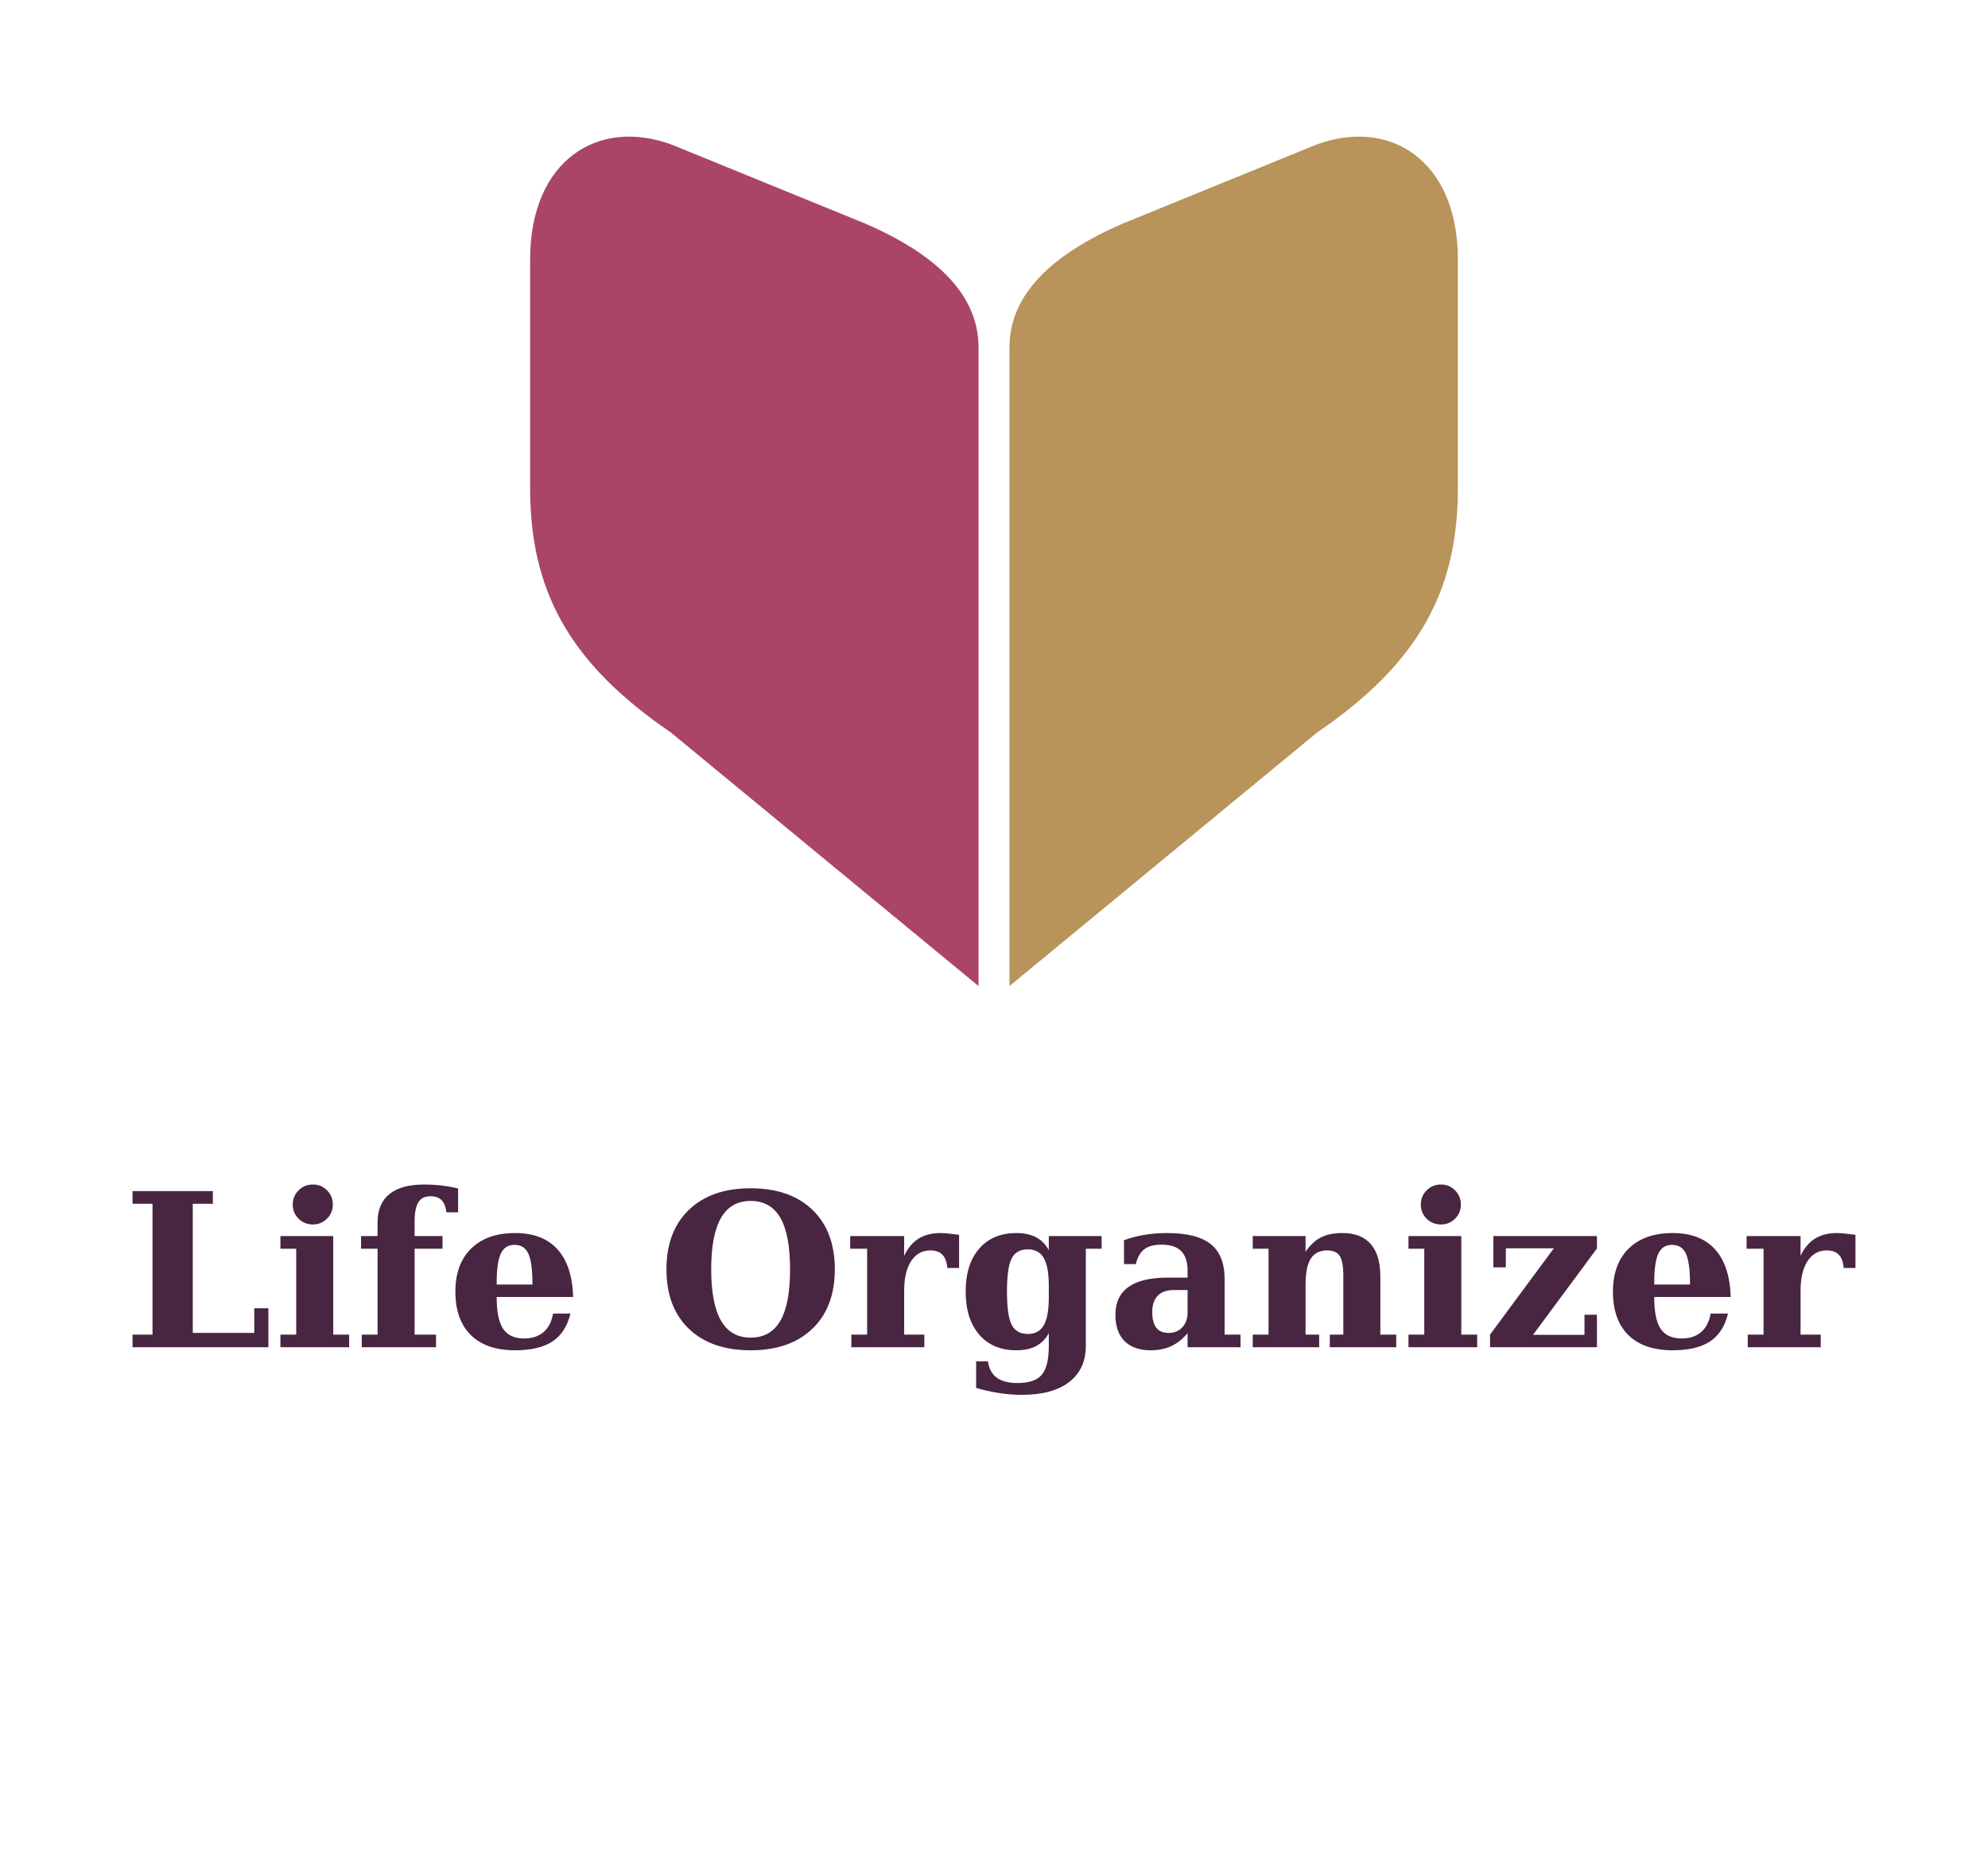
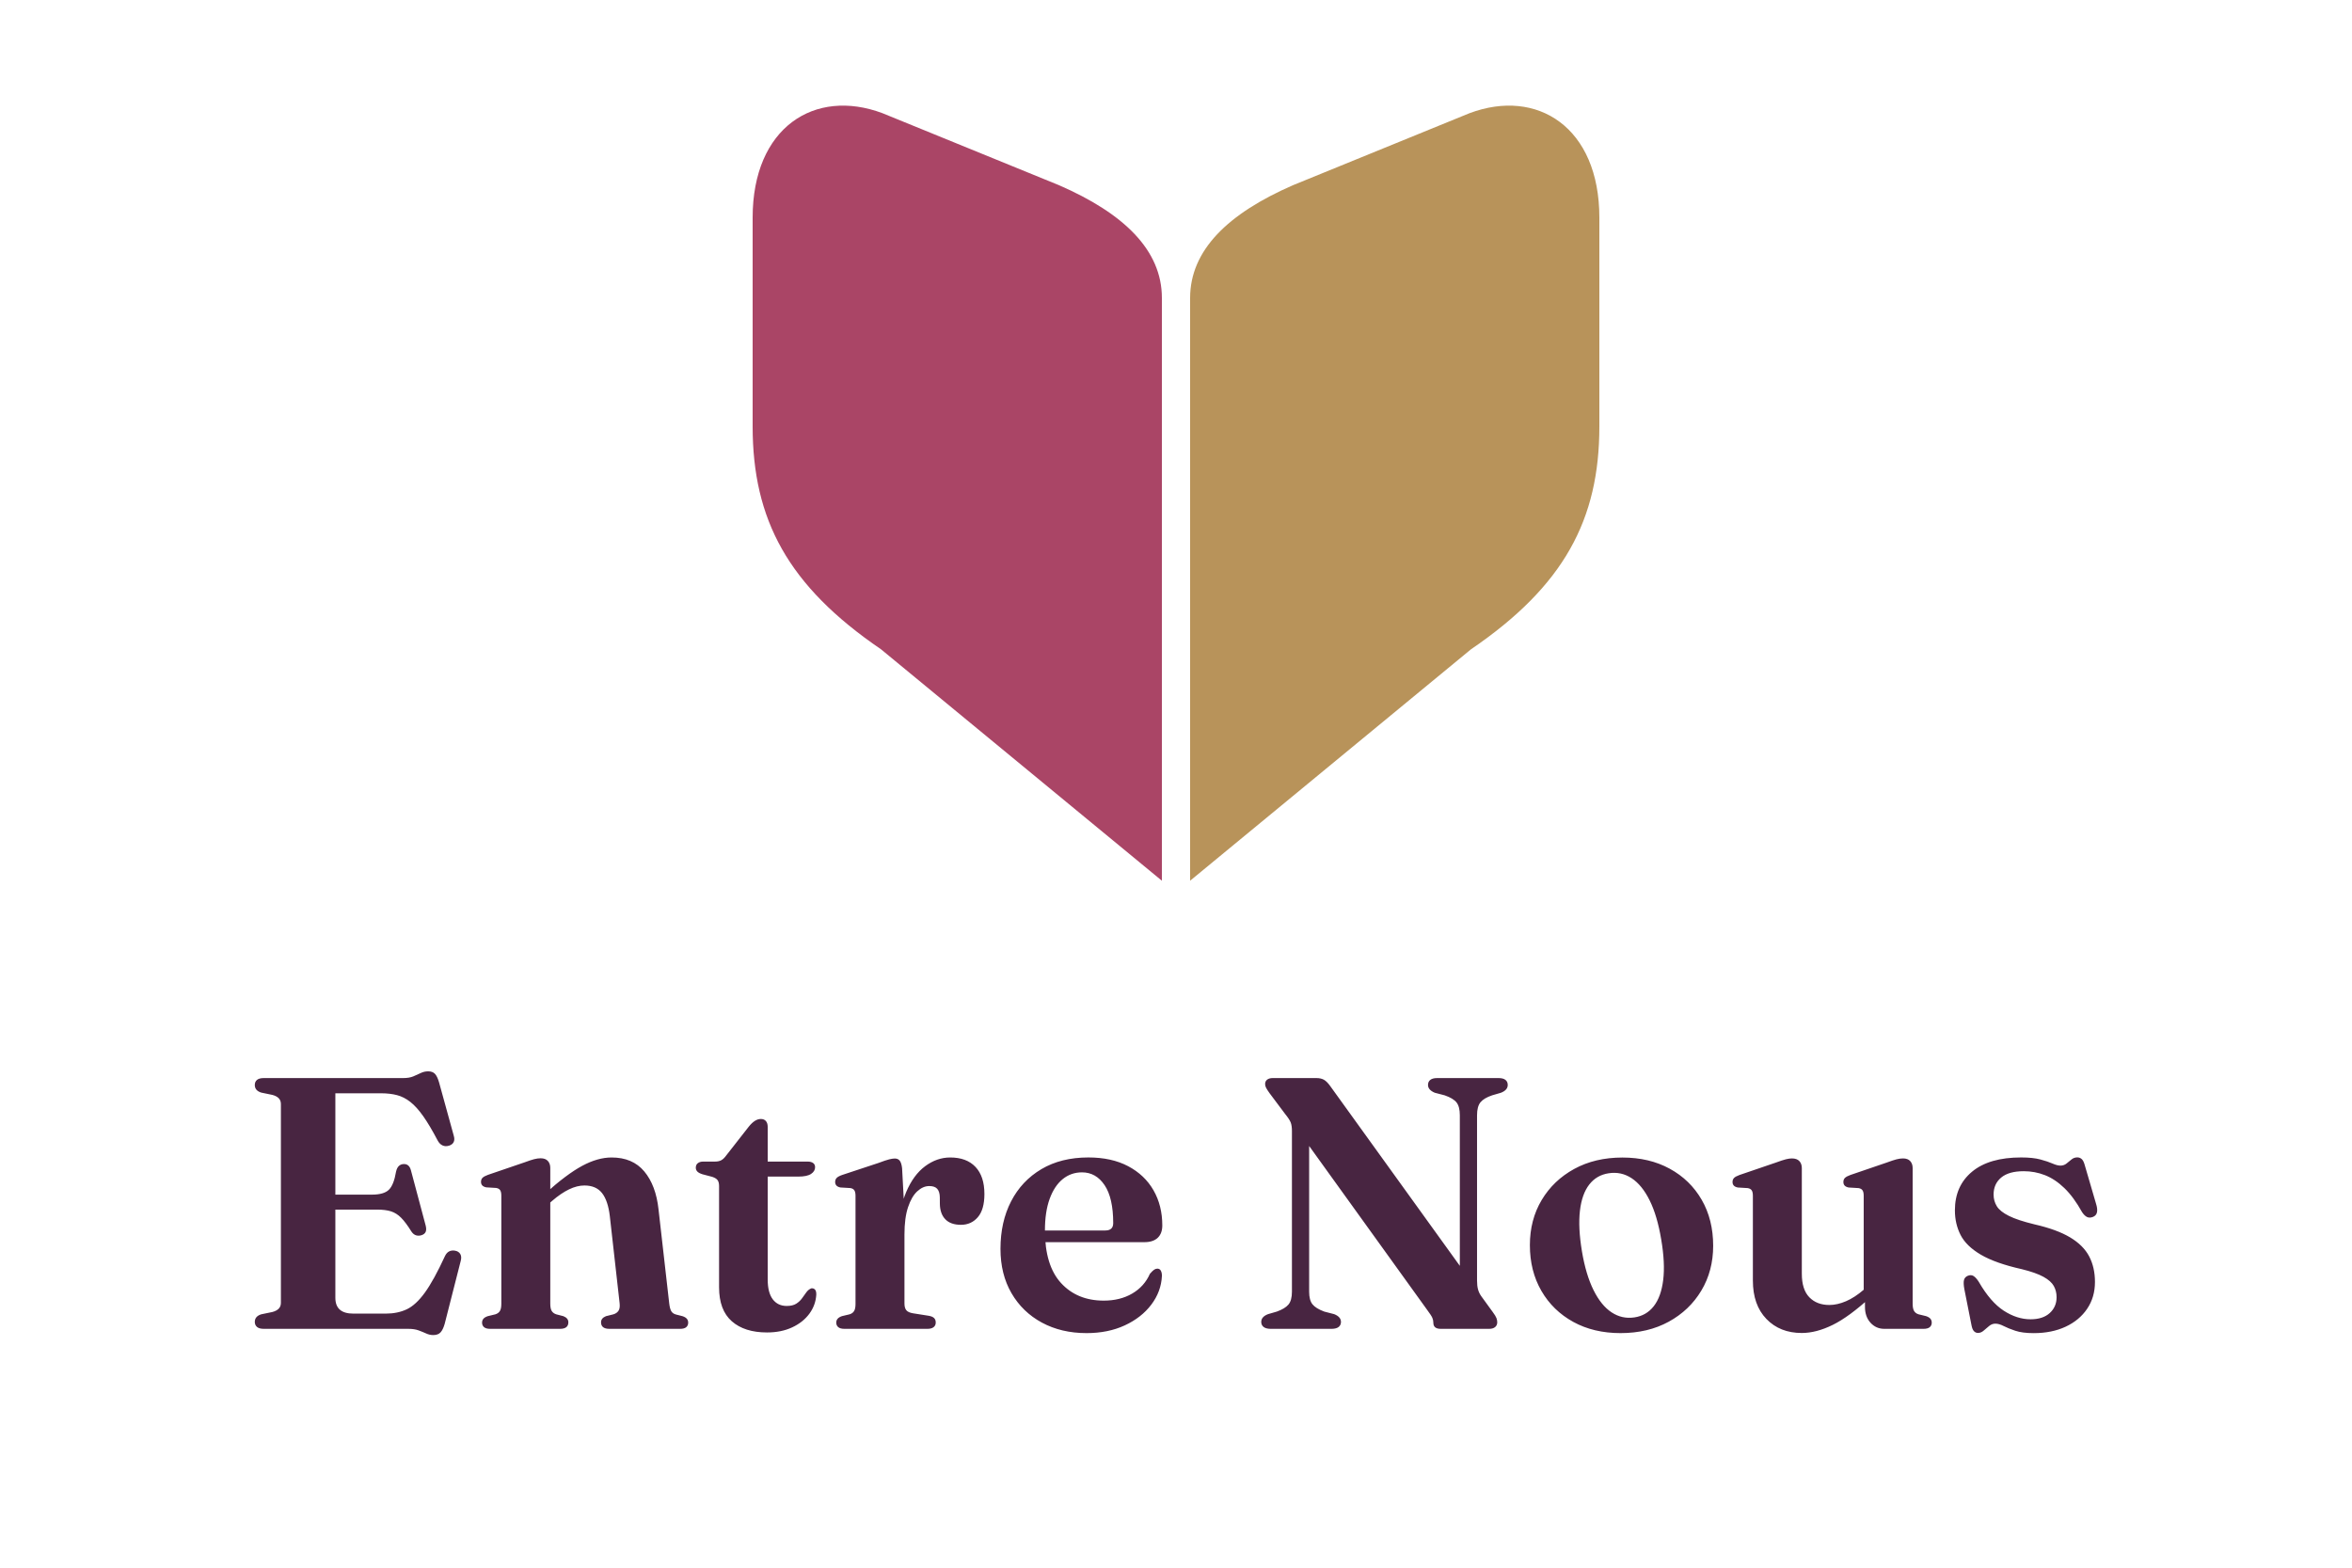
- <svg xmlns="http://www.w3.org/2000/svg" width="1200" height="1120" viewBox="0 0 1200 1120" role="img" aria-label="Life Organizer">
-   <g transform="translate(320 80) scale(0.933333)">
+ <svg xmlns="http://www.w3.org/2000/svg" width="600" height="400" viewBox="0 0 600 400" role="img" aria-label="Entre Nous">
+   <g transform="translate(192 26) scale(.36)">
    <path fill="#AA4566" d="M290 552 L91 388 C25 343 0 296 0 230 V82 C0 18 44 -10 92 8 L217 59 C263 79 290 105 290 139 Z" />
    <path fill="#B8935A" d="M310 552 V139 C310 105 337 79 383 59 L508 8 C556 -10 600 18 600 82 V230 C600 296 575 343 509 388 Z" />
  </g>
-   <path fill="#482541" transform="translate(73.93954 813.2299) scale(0.06313 -0.06313)" d="M96 0V121H287V1372H96V1493H864V1372H672V137H1260V373H1395V0ZM1628 1364Q1628 1445 1684.0 1500.5Q1740 1556 1821 1556Q1900 1556 1955.5 1500.5Q2011 1445 2011 1364Q2011 1285 1955.5 1229.5Q1900 1174 1821 1174Q1740 1174 1684.0 1229.0Q1628 1284 1628 1364ZM2015 121H2167V0H1510V121H1661V942H1510V1063H2015ZM3209 1290H3097Q3089 1368 3051.5 1406.0Q3014 1444 2945 1444Q2865 1444 2829.0 1386.5Q2793 1329 2793 1200V1063H3060V942H2793V121H2998V0H2288V121H2439V942H2281V1063H2439V1196Q2439 1373 2552.0 1464.5Q2665 1556 2884 1556Q2969 1556 3050.0 1546.5Q3131 1537 3209 1518ZM3920 600Q3920 810 3881.0 894.5Q3842 979 3748 979Q3657 979 3617.5 896.0Q3578 813 3578 618V600ZM4309 481H3578V473Q3578 267 3640.0 175.5Q3702 84 3840 84Q3955 84 4026.0 145.0Q4097 206 4117 322H4283Q4240 141 4112.0 56.0Q3984 -29 3754 -29Q3478 -29 3330.5 116.5Q3183 262 3183 532Q3183 796 3334.0 944.0Q3485 1092 3754 1092Q4018 1092 4159.0 936.5Q4300 781 4309 481ZM6006 92Q6197 92 6290.0 253.0Q6383 414 6383 745Q6383 1077 6290.0 1238.0Q6197 1399 6006 1399Q5816 1399 5722.5 1236.5Q5629 1074 5629 745Q5629 417 5722.5 254.5Q5816 92 6006 92ZM6006 -29Q5629 -29 5415.0 177.0Q5201 383 5201 745Q5201 1107 5415.5 1313.5Q5630 1520 6006 1520Q6383 1520 6597.0 1314.0Q6811 1108 6811 745Q6811 383 6596.5 177.0Q6382 -29 6006 -29ZM7999 1075V758H7886Q7880 843 7840.0 884.5Q7800 926 7724 926Q7608 926 7541.0 824.0Q7474 722 7474 541V121H7667V0H6969V121H7120V942H6958V1063H7474V874Q7526 985 7611.5 1038.5Q7697 1092 7821 1092Q7852 1092 7896.5 1087.5Q7941 1083 7999 1075ZM9211 942V14Q9211 -210 9051.5 -332.5Q8892 -455 8601 -455Q8495 -455 8386.0 -438.5Q8277 -422 8162 -389V-135H8275Q8290 -240 8359.5 -291.0Q8429 -342 8558 -342Q8722 -342 8789.5 -263.5Q8857 -185 8857 14V135Q8812 52 8735.5 11.5Q8659 -29 8547 -29Q8321 -29 8191.5 121.0Q8062 271 8062 532Q8062 794 8191.5 943.0Q8321 1092 8547 1092Q8659 1092 8735.5 1051.5Q8812 1011 8857 928V1063H9362V942ZM8857 584Q8857 770 8809.0 853.0Q8761 936 8656 936Q8546 936 8501.5 848.5Q8457 761 8457 532Q8457 303 8502.0 215.0Q8547 127 8656 127Q8761 127 8809.0 210.0Q8857 293 8857 479ZM10538 653V121H10690V0H10184V135Q10114 51 10028.0 11.0Q9942 -29 9832 -29Q9669 -29 9581.5 58.5Q9494 146 9494 309Q9494 488 9619.5 577.0Q9745 666 9998 666H10184V729Q10184 858 10123.0 919.5Q10062 981 9934 981Q9828 981 9770.5 937.5Q9713 894 9689 795H9576V1024Q9671 1058 9773.0 1075.0Q9875 1092 9988 1092Q10273 1092 10405.5 986.0Q10538 880 10538 653ZM10184 334V547H10051Q9952 547 9899.0 493.0Q9846 439 9846 338Q9846 237 9884.5 187.0Q9923 137 10002 137Q10084 137 10134.0 191.0Q10184 245 10184 334ZM10807 0V121H10958V942H10807V1063H11312V913Q11376 1008 11458.0 1050.0Q11540 1092 11665 1092Q11844 1092 11935.5 986.5Q12027 881 12027 676V121H12179V0H11544V121H11673V686Q11673 821 11638.5 873.5Q11604 926 11519 926Q11412 926 11362.0 847.5Q11312 769 11312 598V121H11442V0ZM12414 1364Q12414 1445 12470.0 1500.5Q12526 1556 12607 1556Q12686 1556 12741.5 1500.5Q12797 1445 12797 1364Q12797 1285 12741.5 1229.5Q12686 1174 12607 1174Q12526 1174 12470.0 1229.0Q12414 1284 12414 1364ZM12801 121H12953V0H12296V121H12447V942H12296V1063H12801ZM13076 0V121L13686 946H13227V764H13108V1063H14098V944L13487 119H13979V311H14098V0ZM14988 600Q14988 810 14949.0 894.5Q14910 979 14816 979Q14725 979 14685.5 896.0Q14646 813 14646 618V600ZM15377 481H14646V473Q14646 267 14708.0 175.5Q14770 84 14908 84Q15023 84 15094.0 145.0Q15165 206 15185 322H15351Q15308 141 15180.0 56.0Q15052 -29 14822 -29Q14546 -29 14398.5 116.5Q14251 262 14251 532Q14251 796 14402.0 944.0Q14553 1092 14822 1092Q15086 1092 15227.0 936.5Q15368 781 15377 481ZM16570 1075V758H16457Q16451 843 16411.0 884.5Q16371 926 16295 926Q16179 926 16112.0 824.0Q16045 722 16045 541V121H16238V0H15540V121H15691V942H15529V1063H16045V874Q16097 985 16182.5 1038.5Q16268 1092 16392 1092Q16423 1092 16467.5 1087.5Q16512 1083 16570 1075Z" />
+   <path fill="#482541" transform="translate(60.5388 339.0593) scale(0.0457062 -0.0457062)" d="M443.57 749.25H751.41Q817.39 749.25 845.42 775.97Q873.45 802.69 886.07 878.11Q891.06 899.26 901.52 909.11Q911.98 918.97 927.44 919.91Q960.1 921.98 969.57 882.98L1051.32 576.61Q1056.95 554.52 1051.23 541.45Q1045.51 528.38 1028.07 522.76Q1011.51 517.59 996.97 522.38Q982.43 527.18 971.87 543.02Q940.75 593.3 914.81 619.66Q888.87 646.02 858.03 655.83Q827.19 665.64 780.73 665.64H443.57ZM97.61 1361.4Q97.61 1379.62 109.95 1389.81Q122.3 1400 148.25 1400H926.49Q959.9 1400 982.45 1409.46Q1005 1418.93 1024.13 1428.23Q1043.26 1437.54 1065.33 1437.54Q1090.34 1437.54 1103.51 1423.18Q1116.67 1408.83 1126.31 1374.91L1207.92 1078.81Q1214.49 1057.21 1207.75 1043.07Q1201 1028.92 1182.62 1022.83Q1161.95 1016.23 1145.1 1024.04Q1128.26 1031.85 1117.35 1053.07Q1073.84 1135.84 1037.5 1187.37Q1001.17 1238.9 965.76 1266.73Q930.35 1294.55 891.19 1304.76Q852.03 1314.97 802.31 1314.97H547.24V173.32Q547.24 129.01 572.39 107.02Q597.54 85.03 647.91 85.03H828.12Q894.63 85.03 945.69 109.12Q996.75 133.21 1046.76 202.23Q1096.78 271.25 1158.8 405.87Q1167.97 425.19 1182.29 432.36Q1196.61 439.54 1214.6 436.44Q1235.28 433 1244.36 417.91Q1253.43 402.82 1246.85 378.85L1157.6 28.73Q1148.44 -4.16 1134.56 -19.43Q1120.69 -34.69 1093.46 -34.69Q1073.41 -34.69 1054.47 -26.02Q1035.53 -17.35 1012.12 -8.67Q988.72 0 954.57 0H148.25Q122.3 0 109.95 10.62Q97.61 21.25 97.61 38.6Q97.61 70.14 133.92 81.25L195.46 93.97Q219.21 100.32 231.23 112.76Q243.26 125.19 243.26 145.56V1254.44Q243.26 1274.81 231.23 1287.28Q219.21 1299.76 195.46 1306.03L133.92 1318.75Q97.61 1329.86 97.61 1361.4ZM1746.78 898.29V140.45Q1746.78 112.72 1754.92 99.69Q1763.07 86.66 1780.09 81.06L1820.05 70.72Q1847.66 59.76 1847.66 36.71Q1847.66 0 1800.9 0H1411.52Q1388.2 0 1377.12 9.38Q1366.04 18.75 1366.04 34.82Q1366.04 47.28 1373.58 56.2Q1381.13 65.13 1397.58 70.7L1440.26 81.06Q1457.4 86.5 1465.49 99.46Q1473.57 112.41 1473.57 139.96V743.13Q1473.57 764.91 1466.7 774.55Q1459.84 784.18 1444.54 786.55L1389.49 789.87Q1373.84 793.18 1367 800.89Q1360.16 808.59 1360.16 820.55Q1360.16 834.56 1368.56 843.11Q1376.96 851.66 1399.19 859.76L1604.48 929.93Q1636.57 941.84 1656.18 947.02Q1675.78 952.2 1693.04 952.2Q1719.59 952.2 1733.19 937.35Q1746.78 922.51 1746.78 898.29ZM1718.02 680.44 1679.29 720.56 1717.82 754.82Q1838.2 863.27 1924.85 909.95Q2011.5 956.64 2089.11 956.64Q2206.24 956.64 2271.35 878.9Q2336.46 801.15 2350.95 666.88L2410.44 143.52Q2413.7 114.26 2421.23 100.06Q2428.75 85.85 2447 80.41L2484.98 70.7Q2501.43 65.21 2508.98 56.29Q2516.52 47.36 2516.52 34.82Q2516.52 18.75 2505.66 9.38Q2494.8 0 2470.87 0H2077.01Q2030.08 0 2030.08 36.71Q2030.08 59.59 2057.55 70.72L2099.11 81.06Q2117.88 86.66 2127.43 100.79Q2136.99 114.91 2133.73 143.52L2079.13 628.91Q2069.05 715.12 2035.8 757.71Q2002.56 800.3 1937.33 800.3Q1896.22 800.3 1851.59 778.75Q1806.97 757.21 1757.4 714.6ZM2650.33 848.67 2596.05 862.96Q2575.65 869.45 2567.31 878.38Q2558.98 887.3 2558.98 899.62Q2558.98 916.11 2570.39 924.95Q2581.81 933.8 2600.42 933.8H2666.8Q2687.29 933.8 2701.22 941.33Q2715.15 948.85 2729.57 968.89L2854.64 1128.74Q2872.39 1150.74 2888.97 1161.16Q2905.54 1171.58 2922.02 1171.58Q2940.09 1171.58 2950.2 1160.07Q2960.31 1148.55 2960.31 1127.11V275Q2960.31 202.52 2988.38 165.15Q3016.46 127.79 3066.57 127.79Q3099.98 127.79 3119.81 140.49Q3139.63 153.19 3152.14 170.88Q3164.65 188.57 3176.25 204.35Q3187.85 220.13 3204.02 226.28Q3216.44 227.54 3224.16 219.41Q3231.87 211.27 3231.45 191.21Q3228.12 132.45 3192.91 84.56Q3157.7 36.67 3096.86 8.27Q3036.03 -20.13 2956.6 -20.13Q2830.97 -20.13 2759.92 42.33Q2688.87 104.79 2688.87 231.89V796.88Q2688.87 819.37 2680.19 830.6Q2671.52 841.83 2650.33 848.67ZM2856.4 849.94 2857.92 933.8H3182.43Q3202.58 933.8 3213.68 925.83Q3224.78 917.86 3224.78 902.29Q3224.78 880 3202.43 864.97Q3180.09 849.94 3131.08 849.94ZM3692.19 523.83Q3692.19 666.63 3732.89 763.03Q3773.6 859.42 3839.12 908.03Q3904.64 956.64 3978.94 956.64Q4070.39 956.64 4120.1 903.85Q4169.81 851.06 4169.81 752.74Q4169.81 666.19 4133.19 623.48Q4096.58 580.76 4038.85 580.76Q3981.41 580.76 3951.54 611.81Q3921.66 642.85 3921.15 699.09L3920.9 734.8Q3920.3 765.91 3906.64 781.52Q3892.99 797.13 3861.85 797.13Q3827.05 797.13 3795.31 767.98Q3763.56 738.84 3743.58 679.2Q3723.6 619.56 3723.6 526.98ZM3710.34 896.78 3723.6 649.87V141.71Q3723.6 116.73 3733.83 104.07Q3744.07 91.4 3770.91 86.9L3858.97 72.96Q3879.09 69.59 3888.63 60.57Q3898.17 51.55 3898.17 35.29Q3898.17 18.75 3886.21 9.38Q3874.26 0 3851.15 0H3388.85Q3365.2 0 3354.03 9.48Q3342.86 18.97 3342.86 34.9Q3342.86 47.45 3350.68 56.48Q3358.5 65.51 3375.08 71.08L3417.08 81.06Q3434.23 86.19 3442.31 99.17Q3450.4 112.15 3450.4 139.2V741.99Q3450.4 763.9 3443.59 773.73Q3436.79 783.55 3421.49 785.92L3365.81 789.24Q3350.54 792.55 3343.64 800.26Q3336.74 807.96 3336.74 819.79Q3336.74 833.68 3345.37 842.59Q3354.01 851.5 3376.02 859.13L3578.12 925.95Q3619.3 941.53 3638.64 946.23Q3657.97 950.94 3669.39 950.94Q3688.02 950.94 3697.52 938.33Q3707.03 925.73 3710.34 896.78ZM5162.63 577.11Q5162.63 532.4 5137 508.13Q5111.37 483.87 5062.4 483.87H4439.17V549.14H4844.3Q4888.64 549.14 4888.64 590.04Q4888.64 730.74 4840.59 802.19Q4792.54 873.63 4714.56 873.63Q4653.3 873.63 4606.78 835.84Q4560.25 798.05 4533.92 725.56Q4507.59 653.07 4507.59 549.51Q4507.59 353.57 4597.62 255.56Q4687.65 157.56 4835.78 157.56Q4927.02 157.56 4994.57 196.94Q5062.12 236.32 5093.65 307.44Q5108.1 324.11 5117.03 330.11Q5125.95 336.11 5135.32 336.11Q5148.49 336.11 5154.7 324.21Q5160.9 312.31 5160.5 294.87Q5156.17 207.68 5101.19 135.03Q5046.22 62.38 4953.02 19.3Q4859.81 -23.79 4739.89 -23.79Q4599.4 -23.79 4490.92 34.72Q4382.44 93.23 4320.96 199.07Q4259.47 304.9 4259.47 446.7Q4259.47 596.75 4318.6 711.55Q4377.72 826.35 4487.9 891.58Q4598.07 956.81 4750.15 956.81Q4879.65 956.81 4972.02 908Q5064.4 859.19 5113.52 773.62Q5162.63 688.05 5162.63 577.11ZM6159.89 38.6Q6159.89 21.25 6147.37 10.86Q6134.85 0.47 6108.71 0H5766.55Q5740.4 0.47 5727.65 10.86Q5714.89 21.25 5714.89 38.6Q5714.89 67.55 5752.76 82.04L5802.03 96.4Q5847.57 112.77 5866.9 135.81Q5886.22 158.85 5886.22 207.76V1104.92Q5886.22 1133.44 5879.77 1151.04Q5873.31 1168.63 5847.76 1200.21L5761.75 1315.04Q5748 1334.17 5742.28 1344.98Q5736.56 1355.8 5736.56 1366.33Q5736.56 1382.7 5748.15 1391.35Q5759.73 1400 5779.06 1400H6022.44Q6047.74 1400 6064.51 1390.66Q6081.28 1381.32 6099.53 1355.9L6864.22 294.93L6823.3 195.4V1192.24Q6823.3 1240.29 6805.1 1263.59Q6786.89 1286.9 6738.77 1303.6L6683.57 1317.96Q6645.7 1333.87 6645.7 1361.4Q6645.7 1379.62 6658.46 1389.81Q6671.21 1400 6696.88 1400H7039.05Q7065.19 1400 7077.95 1389.81Q7090.7 1379.62 7090.7 1361.4Q7090.7 1332.93 7052.84 1317.96L7003.57 1303.6Q6958.11 1288.32 6938.74 1265.01Q6919.38 1241.71 6919.38 1192.24V268.93Q6919.38 240.55 6924.83 220.24Q6930.29 199.93 6942.9 182.3L7006.52 94.58Q7023.55 71.65 7027.83 59.79Q7032.1 47.92 7032.1 36.54Q7032.1 20.13 7020.39 10.07Q7008.67 0 6986.56 0H6716.82Q6675.5 0 6675.5 33.82Q6675.5 47.94 6670.02 61.14Q6664.54 74.33 6640.25 106.82L5897.61 1138.38L5982.3 1191.58V207.16Q5982.3 160.27 6000.78 137.14Q6019.26 114.02 6066.49 96.4L6122.02 82.04Q6159.89 67.07 6159.89 38.6ZM7730.73 956.33Q7880.68 956.33 7994.82 893.97Q8108.95 831.62 8173.11 720.61Q8237.27 609.6 8237.27 463.77Q8237.27 324.01 8171.3 213.69Q8105.32 103.38 7989.12 39.79Q7872.91 -23.79 7720.31 -23.79Q7570.35 -23.79 7456.46 38.78Q7342.57 101.36 7278.42 212.14Q7214.27 322.93 7214.27 467.25Q7214.27 608.83 7280.07 719.09Q7345.88 829.35 7462.02 892.84Q7578.16 956.33 7730.73 956.33ZM7797.49 63.89Q7864.46 73.8 7905.62 126.38Q7946.78 178.96 7958.33 272.58Q7969.88 366.2 7947.31 498.82Q7925.37 630.91 7882.96 716.75Q7840.54 802.58 7782.11 840.96Q7723.68 879.34 7654.26 868.52Q7586.82 858.49 7545.71 805.7Q7504.59 752.91 7493.66 659.61Q7482.73 566.3 7504.69 433.54Q7526.63 302.6 7569.39 216.49Q7612.14 130.38 7670.38 92.03Q7728.62 53.67 7797.49 63.89ZM9084.54 122.18V186.92L9077.44 190.9V742.3Q9077.44 764.09 9070.57 773.73Q9063.7 783.36 9048.41 785.73L8993.35 789.05Q8977.7 792.36 8970.86 800.06Q8964.03 807.77 8964.03 819.72Q8964.03 833.74 8972.43 842.29Q8980.83 850.84 9003.05 858.94L9208.35 929.11Q9240.31 941.02 9259.98 946.2Q9279.64 951.38 9296.9 951.38Q9323.46 951.38 9337.05 936.53Q9350.64 921.69 9350.64 897.47V140.45Q9350.64 112.72 9358.79 99.46Q9366.94 86.19 9383.96 81.06L9424.87 71.19Q9441.8 65.69 9449.5 56.73Q9457.21 47.76 9457.21 34.82Q9457.21 18.75 9446.03 9.38Q9434.85 0 9410.92 0H9192.71Q9146.29 0 9115.41 34.08Q9084.54 68.16 9084.54 122.18ZM8458.9 269.68V742.3Q8458.9 764.09 8451.99 773.73Q8445.08 783.36 8429.7 785.73L8374.64 789.05Q8358.99 792.36 8352.16 800.06Q8345.32 807.77 8345.32 819.72Q8345.32 833.74 8353.72 842.29Q8362.12 850.84 8384.35 858.94L8589.81 929.11Q8623.32 941.5 8642.69 946.44Q8662.05 951.38 8676.47 951.38Q8704.45 951.38 8718.27 936.53Q8732.1 921.69 8732.1 897.47V307.65Q8732.1 219.61 8773.82 176.42Q8815.53 133.23 8886 133.23Q8929.74 133.23 8978.48 154.07Q9027.23 174.91 9078.2 218.93L9117.58 253.08L9156.31 212.96L9117.78 178.71Q8996.03 66.93 8904.3 21.91Q8812.56 -23.11 8731.82 -23.11Q8609.94 -23.11 8534.42 55.17Q8458.9 133.45 8458.9 269.68ZM10008.75 53.37Q10077.47 53.37 10115.74 88.13Q10154.01 122.89 10154.01 176.67Q10154.01 211.04 10138.51 239.04Q10123 267.05 10080.91 290.37Q10038.83 313.69 9959.51 333.25Q9812.55 366.25 9731.34 413.95Q9650.12 461.65 9618.29 523.75Q9586.46 585.85 9586.46 661.53Q9586.46 797.98 9682.28 877.41Q9778.09 956.83 9956 956.83Q10021.89 956.83 10063.72 945.53Q10105.54 934.22 10131.49 922.76Q10157.45 911.29 10175.49 911.29Q10195.03 911.29 10209.26 922.76Q10223.49 934.22 10237.41 945.68Q10251.33 957.15 10269.78 957.15Q10282.74 957.15 10293.13 948.74Q10303.51 940.33 10310.2 917.3L10373.82 699.78Q10383.4 670.08 10379.61 651.23Q10375.83 632.38 10356.57 624.7Q10337.62 617.54 10323.54 624.6Q10309.45 631.67 10296.43 651.21Q10249.41 735.73 10197.48 785.81Q10145.55 835.88 10089.09 857.96Q10032.63 880.03 9970.81 880.03Q9887.28 880.03 9844.83 844.6Q9802.38 809.17 9802.38 749.76Q9802.38 713.48 9820.6 684.19Q9838.82 654.91 9888.32 630.33Q9937.83 605.76 10030.26 583.39Q10155.71 554.84 10229.59 510.54Q10303.47 466.24 10335.82 404.6Q10368.17 342.96 10368.17 261.64Q10368.17 176.57 10324.64 112.09Q10281.12 47.62 10204.17 11.84Q10127.21 -23.94 10026.36 -23.94Q9963.03 -23.94 9923.38 -10.62Q9883.74 2.69 9858.25 15.84Q9832.77 28.99 9812.29 28.99Q9793.43 28.99 9777.73 16.11Q9762.04 3.23 9747.17 -9.8Q9732.31 -22.84 9715.42 -22.84Q9702.46 -22.84 9693.06 -13.25Q9683.66 -3.66 9679.29 19.25L9639.32 221.06Q9632.96 255.38 9637.09 272.23Q9641.23 289.09 9658.4 296.18Q9676.75 303.71 9690.83 294.71Q9704.91 285.7 9719.78 262.33Q9784.87 149.59 9858.87 101.48Q9932.87 53.37 10008.75 53.37Z" />
</svg>
